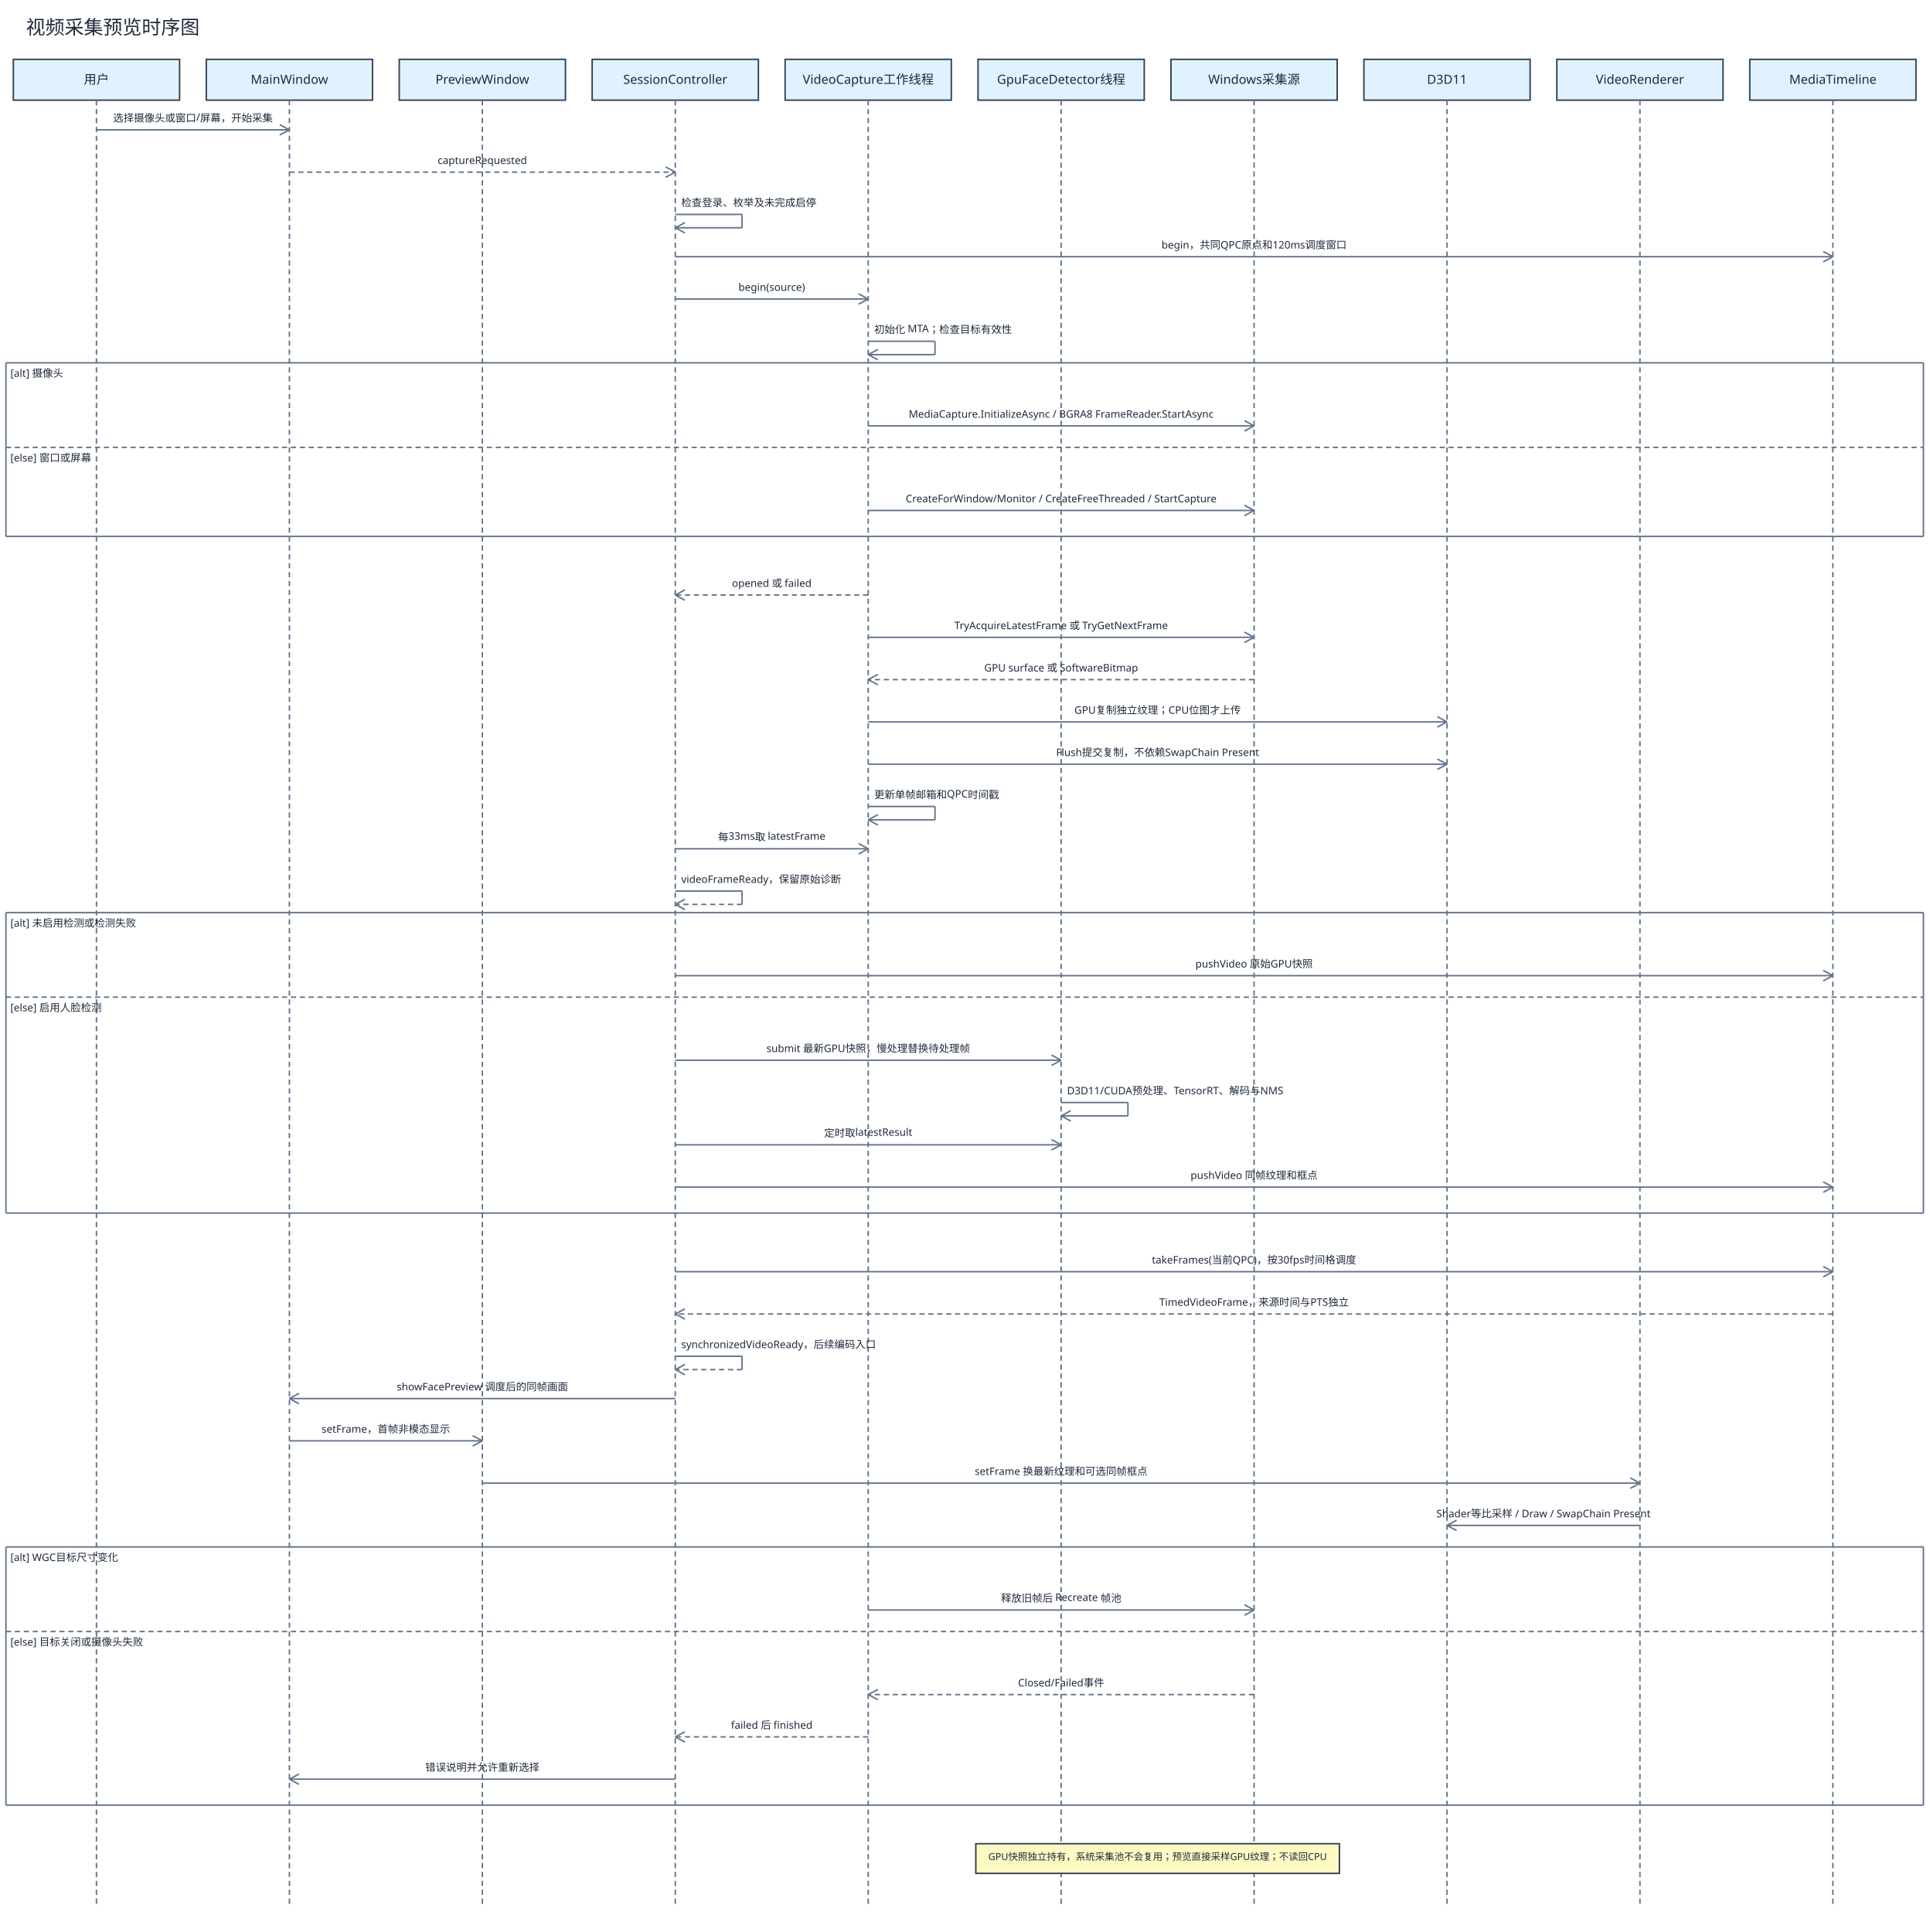
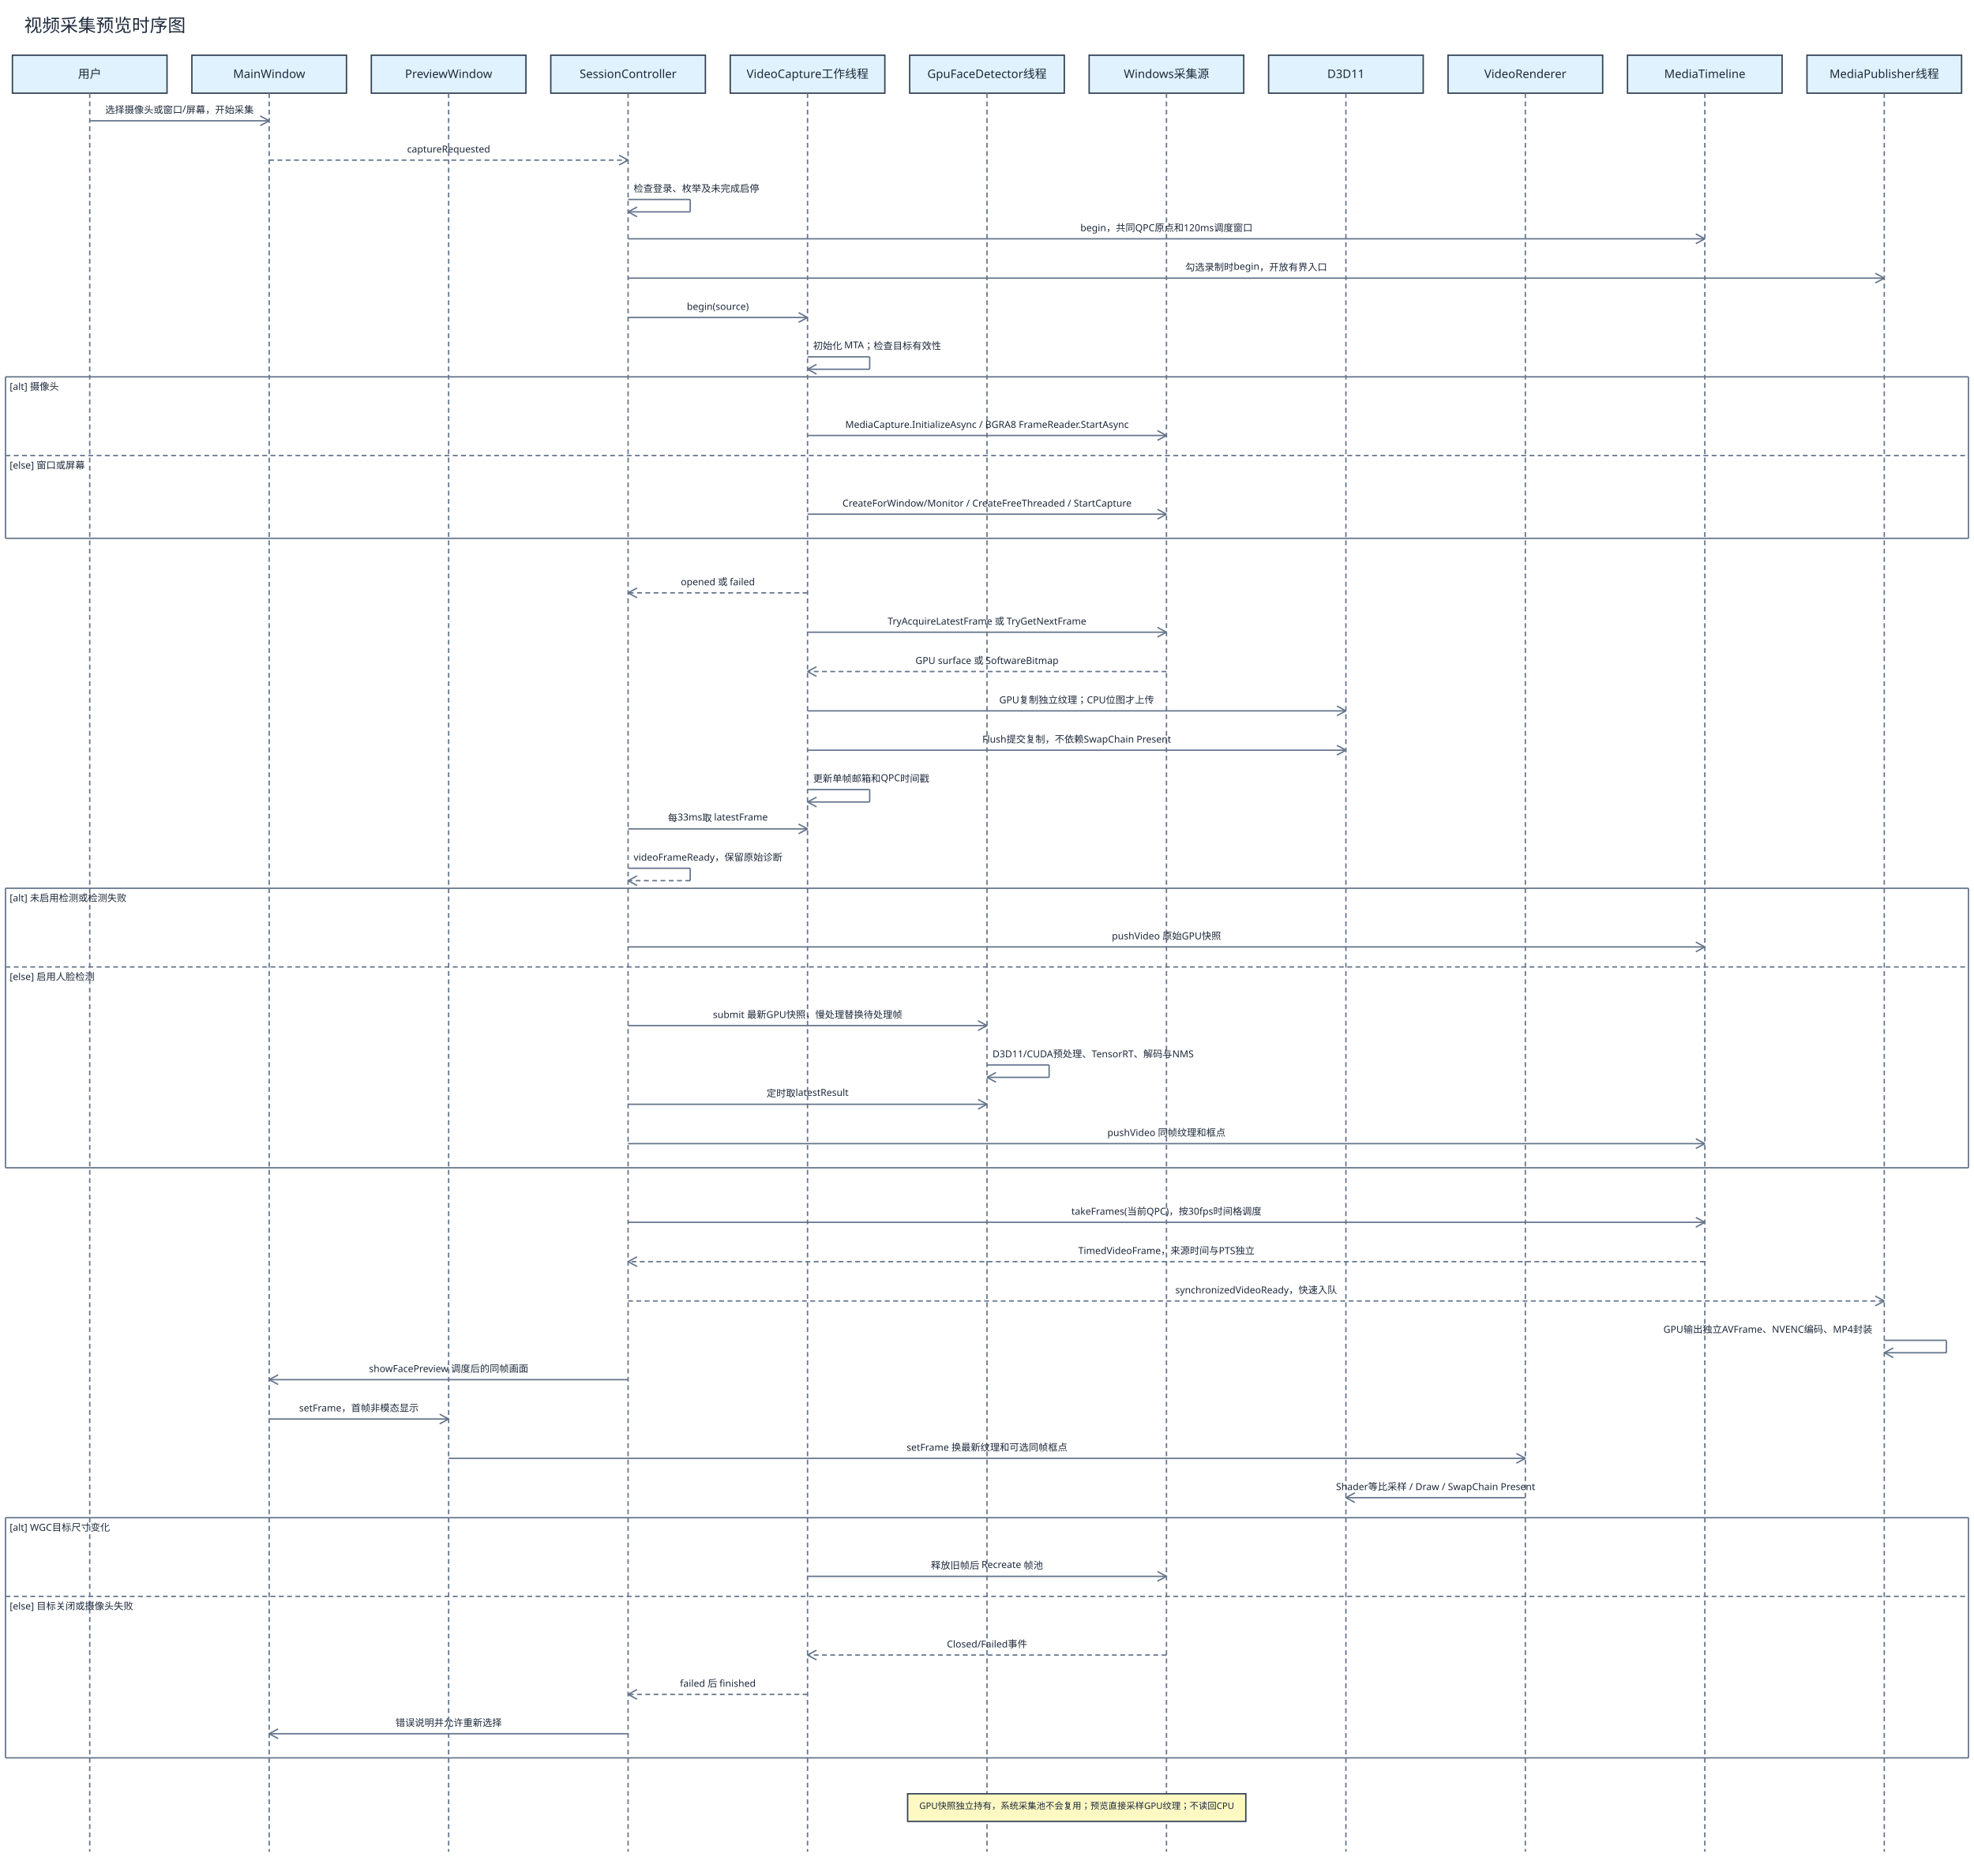
- <svg xmlns="http://www.w3.org/2000/svg" width="2600" height="2604" viewBox="0 0 2600 2604">
+ <svg xmlns="http://www.w3.org/2000/svg" width="2860" height="2718" viewBox="0 0 2860 2718">
  <text x="35" y="46" fill="#1e293b" font-family="Microsoft YaHei, sans-serif" font-size="26" text-anchor="start">视频采集预览时序图</text>
  <rect x="18.0" y="80" width="224" height="55" fill="#e0f2fe" stroke="#334155" stroke-width="2" />
  <text x="130.0" y="113" fill="#1e293b" font-family="Microsoft YaHei, sans-serif" font-size="17" text-anchor="middle">用户</text>
-   <line x1="130.0" y1="135" x2="130.0" y2="2569" stroke="#64748b" stroke-width="2" stroke-dasharray="7 5" />
+   <line x1="130.0" y1="135" x2="130.0" y2="2683" stroke="#64748b" stroke-width="2" stroke-dasharray="7 5" />
  <rect x="278.0" y="80" width="224" height="55" fill="#e0f2fe" stroke="#334155" stroke-width="2" />
  <text x="390.0" y="113" fill="#1e293b" font-family="Microsoft YaHei, sans-serif" font-size="17" text-anchor="middle">MainWindow</text>
-   <line x1="390.0" y1="135" x2="390.0" y2="2569" stroke="#64748b" stroke-width="2" stroke-dasharray="7 5" />
+   <line x1="390.0" y1="135" x2="390.0" y2="2683" stroke="#64748b" stroke-width="2" stroke-dasharray="7 5" />
  <rect x="538.0" y="80" width="224" height="55" fill="#e0f2fe" stroke="#334155" stroke-width="2" />
  <text x="650.0" y="113" fill="#1e293b" font-family="Microsoft YaHei, sans-serif" font-size="17" text-anchor="middle">PreviewWindow</text>
-   <line x1="650.0" y1="135" x2="650.0" y2="2569" stroke="#64748b" stroke-width="2" stroke-dasharray="7 5" />
+   <line x1="650.0" y1="135" x2="650.0" y2="2683" stroke="#64748b" stroke-width="2" stroke-dasharray="7 5" />
  <rect x="798.0" y="80" width="224" height="55" fill="#e0f2fe" stroke="#334155" stroke-width="2" />
  <text x="910.0" y="113" fill="#1e293b" font-family="Microsoft YaHei, sans-serif" font-size="17" text-anchor="middle">SessionController</text>
-   <line x1="910.0" y1="135" x2="910.0" y2="2569" stroke="#64748b" stroke-width="2" stroke-dasharray="7 5" />
+   <line x1="910.0" y1="135" x2="910.0" y2="2683" stroke="#64748b" stroke-width="2" stroke-dasharray="7 5" />
  <rect x="1058.0" y="80" width="224" height="55" fill="#e0f2fe" stroke="#334155" stroke-width="2" />
  <text x="1170.0" y="113" fill="#1e293b" font-family="Microsoft YaHei, sans-serif" font-size="17" text-anchor="middle">VideoCapture工作线程</text>
-   <line x1="1170.0" y1="135" x2="1170.0" y2="2569" stroke="#64748b" stroke-width="2" stroke-dasharray="7 5" />
+   <line x1="1170.0" y1="135" x2="1170.0" y2="2683" stroke="#64748b" stroke-width="2" stroke-dasharray="7 5" />
  <rect x="1318.0" y="80" width="224" height="55" fill="#e0f2fe" stroke="#334155" stroke-width="2" />
  <text x="1430.0" y="113" fill="#1e293b" font-family="Microsoft YaHei, sans-serif" font-size="17" text-anchor="middle">GpuFaceDetector线程</text>
-   <line x1="1430.0" y1="135" x2="1430.0" y2="2569" stroke="#64748b" stroke-width="2" stroke-dasharray="7 5" />
+   <line x1="1430.0" y1="135" x2="1430.0" y2="2683" stroke="#64748b" stroke-width="2" stroke-dasharray="7 5" />
  <rect x="1578.0" y="80" width="224" height="55" fill="#e0f2fe" stroke="#334155" stroke-width="2" />
  <text x="1690.0" y="113" fill="#1e293b" font-family="Microsoft YaHei, sans-serif" font-size="17" text-anchor="middle">Windows采集源</text>
-   <line x1="1690.0" y1="135" x2="1690.0" y2="2569" stroke="#64748b" stroke-width="2" stroke-dasharray="7 5" />
+   <line x1="1690.0" y1="135" x2="1690.0" y2="2683" stroke="#64748b" stroke-width="2" stroke-dasharray="7 5" />
  <rect x="1838.0" y="80" width="224" height="55" fill="#e0f2fe" stroke="#334155" stroke-width="2" />
  <text x="1950.0" y="113" fill="#1e293b" font-family="Microsoft YaHei, sans-serif" font-size="17" text-anchor="middle">D3D11</text>
-   <line x1="1950.0" y1="135" x2="1950.0" y2="2569" stroke="#64748b" stroke-width="2" stroke-dasharray="7 5" />
+   <line x1="1950.0" y1="135" x2="1950.0" y2="2683" stroke="#64748b" stroke-width="2" stroke-dasharray="7 5" />
  <rect x="2098.0" y="80" width="224" height="55" fill="#e0f2fe" stroke="#334155" stroke-width="2" />
  <text x="2210.0" y="113" fill="#1e293b" font-family="Microsoft YaHei, sans-serif" font-size="17" text-anchor="middle">VideoRenderer</text>
-   <line x1="2210.0" y1="135" x2="2210.0" y2="2569" stroke="#64748b" stroke-width="2" stroke-dasharray="7 5" />
+   <line x1="2210.0" y1="135" x2="2210.0" y2="2683" stroke="#64748b" stroke-width="2" stroke-dasharray="7 5" />
  <rect x="2358.0" y="80" width="224" height="55" fill="#e0f2fe" stroke="#334155" stroke-width="2" />
  <text x="2470.0" y="113" fill="#1e293b" font-family="Microsoft YaHei, sans-serif" font-size="17" text-anchor="middle">MediaTimeline</text>
-   <line x1="2470.0" y1="135" x2="2470.0" y2="2569" stroke="#64748b" stroke-width="2" stroke-dasharray="7 5" />
+   <line x1="2470.0" y1="135" x2="2470.0" y2="2683" stroke="#64748b" stroke-width="2" stroke-dasharray="7 5" />
+   <rect x="2618.0" y="80" width="224" height="55" fill="#e0f2fe" stroke="#334155" stroke-width="2" />
+   <text x="2730.0" y="113" fill="#1e293b" font-family="Microsoft YaHei, sans-serif" font-size="17" text-anchor="middle">MediaPublisher线程</text>
+   <line x1="2730.0" y1="135" x2="2730.0" y2="2683" stroke="#64748b" stroke-width="2" stroke-dasharray="7 5" />
  <line x1="130.0" y1="175" x2="390.0" y2="175" stroke="#64748b" stroke-width="2" />
  <line x1="390.0" y1="175" x2="377.0" y2="182.0" stroke="#64748b" stroke-width="2" />
  <line x1="390.0" y1="175" x2="377.0" y2="168.0" stroke="#64748b" stroke-width="2" />
  <text x="260.0" y="164" fill="#1e293b" font-family="Microsoft YaHei, sans-serif" font-size="14" text-anchor="middle">选择摄像头或窗口/屏幕，开始采集</text>
  <line x1="390.0" y1="232" x2="910.0" y2="232" stroke="#64748b" stroke-width="2" stroke-dasharray="7 5" />
  <line x1="910.0" y1="232" x2="897.0" y2="239.0" stroke="#64748b" stroke-width="2" />
  <line x1="910.0" y1="232" x2="897.0" y2="225.0" stroke="#64748b" stroke-width="2" />
  <text x="650.0" y="221" fill="#1e293b" font-family="Microsoft YaHei, sans-serif" font-size="14" text-anchor="middle">captureRequested</text>
  <line x1="910.0" y1="289" x2="1000.0" y2="289" stroke="#64748b" stroke-width="2" />
  <line x1="1000.0" y1="289" x2="1000.0" y2="307" stroke="#64748b" stroke-width="2" />
  <line x1="1000.0" y1="307" x2="910.0" y2="307" stroke="#64748b" stroke-width="2" />
  <line x1="910.0" y1="307" x2="923.0" y2="300.0" stroke="#64748b" stroke-width="2" />
  <line x1="910.0" y1="307" x2="923.0" y2="314.0" stroke="#64748b" stroke-width="2" />
  <text x="918.0" y="278" fill="#1e293b" font-family="Microsoft YaHei, sans-serif" font-size="14" text-anchor="start">检查登录、枚举及未完成启停</text>
  <line x1="910.0" y1="346" x2="2470.0" y2="346" stroke="#64748b" stroke-width="2" />
  <line x1="2470.0" y1="346" x2="2457.0" y2="353.0" stroke="#64748b" stroke-width="2" />
  <line x1="2470.0" y1="346" x2="2457.0" y2="339.0" stroke="#64748b" stroke-width="2" />
  <text x="1690.0" y="335" fill="#1e293b" font-family="Microsoft YaHei, sans-serif" font-size="14" text-anchor="middle">begin，共同QPC原点和120ms调度窗口</text>
-   <line x1="910.0" y1="403" x2="1170.0" y2="403" stroke="#64748b" stroke-width="2" />
-   <line x1="1170.0" y1="403" x2="1157.0" y2="410.0" stroke="#64748b" stroke-width="2" />
-   <line x1="1170.0" y1="403" x2="1157.0" y2="396.0" stroke="#64748b" stroke-width="2" />
-   <text x="1040.0" y="392" fill="#1e293b" font-family="Microsoft YaHei, sans-serif" font-size="14" text-anchor="middle">begin(source)</text>
-   <line x1="1170.0" y1="460" x2="1260.0" y2="460" stroke="#64748b" stroke-width="2" />
-   <line x1="1260.0" y1="460" x2="1260.0" y2="478" stroke="#64748b" stroke-width="2" />
-   <line x1="1260.0" y1="478" x2="1170.0" y2="478" stroke="#64748b" stroke-width="2" />
-   <line x1="1170.0" y1="478" x2="1183.0" y2="471.0" stroke="#64748b" stroke-width="2" />
-   <line x1="1170.0" y1="478" x2="1183.0" y2="485.0" stroke="#64748b" stroke-width="2" />
-   <text x="1178.0" y="449" fill="#1e293b" font-family="Microsoft YaHei, sans-serif" font-size="14" text-anchor="start">初始化 MTA；检查目标有效性</text>
-   <text x="14" y="508" fill="#1e293b" font-family="Microsoft YaHei, sans-serif" font-size="14" text-anchor="start">[alt] 摄像头</text>
-   <line x1="8" y1="489" x2="2592" y2="489" stroke="#64748b" stroke-width="2" />
-   <line x1="1170.0" y1="574" x2="1690.0" y2="574" stroke="#64748b" stroke-width="2" />
-   <line x1="1690.0" y1="574" x2="1677.0" y2="581.0" stroke="#64748b" stroke-width="2" />
-   <line x1="1690.0" y1="574" x2="1677.0" y2="567.0" stroke="#64748b" stroke-width="2" />
-   <text x="1430.0" y="563" fill="#1e293b" font-family="Microsoft YaHei, sans-serif" font-size="14" text-anchor="middle">MediaCapture.InitializeAsync / BGRA8 FrameReader.StartAsync</text>
-   <line x1="8" y1="603" x2="2592" y2="603" stroke="#64748b" stroke-width="2" stroke-dasharray="7 5" />
-   <text x="14" y="622" fill="#1e293b" font-family="Microsoft YaHei, sans-serif" font-size="14" text-anchor="start">[else] 窗口或屏幕</text>
-   <line x1="1170.0" y1="688" x2="1690.0" y2="688" stroke="#64748b" stroke-width="2" />
-   <line x1="1690.0" y1="688" x2="1677.0" y2="695.0" stroke="#64748b" stroke-width="2" />
-   <line x1="1690.0" y1="688" x2="1677.0" y2="681.0" stroke="#64748b" stroke-width="2" />
-   <text x="1430.0" y="677" fill="#1e293b" font-family="Microsoft YaHei, sans-serif" font-size="14" text-anchor="middle">CreateForWindow/Monitor / CreateFreeThreaded / StartCapture</text>
-   <line x1="8" y1="489" x2="8" y2="723" stroke="#64748b" stroke-width="2" />
-   <line x1="2592" y1="489" x2="2592" y2="723" stroke="#64748b" stroke-width="2" />
-   <line x1="8" y1="723" x2="2592" y2="723" stroke="#64748b" stroke-width="2" />
-   <line x1="1170.0" y1="802" x2="910.0" y2="802" stroke="#64748b" stroke-width="2" stroke-dasharray="7 5" />
-   <line x1="910.0" y1="802" x2="923.0" y2="795.0" stroke="#64748b" stroke-width="2" />
-   <line x1="910.0" y1="802" x2="923.0" y2="809.0" stroke="#64748b" stroke-width="2" />
-   <text x="1040.0" y="791" fill="#1e293b" font-family="Microsoft YaHei, sans-serif" font-size="14" text-anchor="middle">opened 或 failed</text>
-   <line x1="1170.0" y1="859" x2="1690.0" y2="859" stroke="#64748b" stroke-width="2" />
-   <line x1="1690.0" y1="859" x2="1677.0" y2="866.0" stroke="#64748b" stroke-width="2" />
-   <line x1="1690.0" y1="859" x2="1677.0" y2="852.0" stroke="#64748b" stroke-width="2" />
-   <text x="1430.0" y="848" fill="#1e293b" font-family="Microsoft YaHei, sans-serif" font-size="14" text-anchor="middle">TryAcquireLatestFrame 或 TryGetNextFrame</text>
-   <line x1="1690.0" y1="916" x2="1170.0" y2="916" stroke="#64748b" stroke-width="2" stroke-dasharray="7 5" />
-   <line x1="1170.0" y1="916" x2="1183.0" y2="909.0" stroke="#64748b" stroke-width="2" />
-   <line x1="1170.0" y1="916" x2="1183.0" y2="923.0" stroke="#64748b" stroke-width="2" />
-   <text x="1430.0" y="905" fill="#1e293b" font-family="Microsoft YaHei, sans-serif" font-size="14" text-anchor="middle">GPU surface 或 SoftwareBitmap</text>
-   <line x1="1170.0" y1="973" x2="1950.0" y2="973" stroke="#64748b" stroke-width="2" />
-   <line x1="1950.0" y1="973" x2="1937.0" y2="980.0" stroke="#64748b" stroke-width="2" />
-   <line x1="1950.0" y1="973" x2="1937.0" y2="966.0" stroke="#64748b" stroke-width="2" />
-   <text x="1560.0" y="962" fill="#1e293b" font-family="Microsoft YaHei, sans-serif" font-size="14" text-anchor="middle">GPU复制独立纹理；CPU位图才上传</text>
+   <line x1="910.0" y1="403" x2="2730.0" y2="403" stroke="#64748b" stroke-width="2" />
+   <line x1="2730.0" y1="403" x2="2717.0" y2="410.0" stroke="#64748b" stroke-width="2" />
+   <line x1="2730.0" y1="403" x2="2717.0" y2="396.0" stroke="#64748b" stroke-width="2" />
+   <text x="1820.0" y="392" fill="#1e293b" font-family="Microsoft YaHei, sans-serif" font-size="14" text-anchor="middle">勾选录制时begin，开放有界入口</text>
+   <line x1="910.0" y1="460" x2="1170.0" y2="460" stroke="#64748b" stroke-width="2" />
+   <line x1="1170.0" y1="460" x2="1157.0" y2="467.0" stroke="#64748b" stroke-width="2" />
+   <line x1="1170.0" y1="460" x2="1157.0" y2="453.0" stroke="#64748b" stroke-width="2" />
+   <text x="1040.0" y="449" fill="#1e293b" font-family="Microsoft YaHei, sans-serif" font-size="14" text-anchor="middle">begin(source)</text>
+   <line x1="1170.0" y1="517" x2="1260.0" y2="517" stroke="#64748b" stroke-width="2" />
+   <line x1="1260.0" y1="517" x2="1260.0" y2="535" stroke="#64748b" stroke-width="2" />
+   <line x1="1260.0" y1="535" x2="1170.0" y2="535" stroke="#64748b" stroke-width="2" />
+   <line x1="1170.0" y1="535" x2="1183.0" y2="528.0" stroke="#64748b" stroke-width="2" />
+   <line x1="1170.0" y1="535" x2="1183.0" y2="542.0" stroke="#64748b" stroke-width="2" />
+   <text x="1178.0" y="506" fill="#1e293b" font-family="Microsoft YaHei, sans-serif" font-size="14" text-anchor="start">初始化 MTA；检查目标有效性</text>
+   <text x="14" y="565" fill="#1e293b" font-family="Microsoft YaHei, sans-serif" font-size="14" text-anchor="start">[alt] 摄像头</text>
+   <line x1="8" y1="546" x2="2852" y2="546" stroke="#64748b" stroke-width="2" />
+   <line x1="1170.0" y1="631" x2="1690.0" y2="631" stroke="#64748b" stroke-width="2" />
+   <line x1="1690.0" y1="631" x2="1677.0" y2="638.0" stroke="#64748b" stroke-width="2" />
+   <line x1="1690.0" y1="631" x2="1677.0" y2="624.0" stroke="#64748b" stroke-width="2" />
+   <text x="1430.0" y="620" fill="#1e293b" font-family="Microsoft YaHei, sans-serif" font-size="14" text-anchor="middle">MediaCapture.InitializeAsync / BGRA8 FrameReader.StartAsync</text>
+   <line x1="8" y1="660" x2="2852" y2="660" stroke="#64748b" stroke-width="2" stroke-dasharray="7 5" />
+   <text x="14" y="679" fill="#1e293b" font-family="Microsoft YaHei, sans-serif" font-size="14" text-anchor="start">[else] 窗口或屏幕</text>
+   <line x1="1170.0" y1="745" x2="1690.0" y2="745" stroke="#64748b" stroke-width="2" />
+   <line x1="1690.0" y1="745" x2="1677.0" y2="752.0" stroke="#64748b" stroke-width="2" />
+   <line x1="1690.0" y1="745" x2="1677.0" y2="738.0" stroke="#64748b" stroke-width="2" />
+   <text x="1430.0" y="734" fill="#1e293b" font-family="Microsoft YaHei, sans-serif" font-size="14" text-anchor="middle">CreateForWindow/Monitor / CreateFreeThreaded / StartCapture</text>
+   <line x1="8" y1="546" x2="8" y2="780" stroke="#64748b" stroke-width="2" />
+   <line x1="2852" y1="546" x2="2852" y2="780" stroke="#64748b" stroke-width="2" />
+   <line x1="8" y1="780" x2="2852" y2="780" stroke="#64748b" stroke-width="2" />
+   <line x1="1170.0" y1="859" x2="910.0" y2="859" stroke="#64748b" stroke-width="2" stroke-dasharray="7 5" />
+   <line x1="910.0" y1="859" x2="923.0" y2="852.0" stroke="#64748b" stroke-width="2" />
+   <line x1="910.0" y1="859" x2="923.0" y2="866.0" stroke="#64748b" stroke-width="2" />
+   <text x="1040.0" y="848" fill="#1e293b" font-family="Microsoft YaHei, sans-serif" font-size="14" text-anchor="middle">opened 或 failed</text>
+   <line x1="1170.0" y1="916" x2="1690.0" y2="916" stroke="#64748b" stroke-width="2" />
+   <line x1="1690.0" y1="916" x2="1677.0" y2="923.0" stroke="#64748b" stroke-width="2" />
+   <line x1="1690.0" y1="916" x2="1677.0" y2="909.0" stroke="#64748b" stroke-width="2" />
+   <text x="1430.0" y="905" fill="#1e293b" font-family="Microsoft YaHei, sans-serif" font-size="14" text-anchor="middle">TryAcquireLatestFrame 或 TryGetNextFrame</text>
+   <line x1="1690.0" y1="973" x2="1170.0" y2="973" stroke="#64748b" stroke-width="2" stroke-dasharray="7 5" />
+   <line x1="1170.0" y1="973" x2="1183.0" y2="966.0" stroke="#64748b" stroke-width="2" />
+   <line x1="1170.0" y1="973" x2="1183.0" y2="980.0" stroke="#64748b" stroke-width="2" />
+   <text x="1430.0" y="962" fill="#1e293b" font-family="Microsoft YaHei, sans-serif" font-size="14" text-anchor="middle">GPU surface 或 SoftwareBitmap</text>
  <line x1="1170.0" y1="1030" x2="1950.0" y2="1030" stroke="#64748b" stroke-width="2" />
  <line x1="1950.0" y1="1030" x2="1937.0" y2="1037.0" stroke="#64748b" stroke-width="2" />
  <line x1="1950.0" y1="1030" x2="1937.0" y2="1023.0" stroke="#64748b" stroke-width="2" />
-   <text x="1560.0" y="1019" fill="#1e293b" font-family="Microsoft YaHei, sans-serif" font-size="14" text-anchor="middle">Flush提交复制，不依赖SwapChain Present</text>
-   <line x1="1170.0" y1="1087" x2="1260.0" y2="1087" stroke="#64748b" stroke-width="2" />
-   <line x1="1260.0" y1="1087" x2="1260.0" y2="1105" stroke="#64748b" stroke-width="2" />
-   <line x1="1260.0" y1="1105" x2="1170.0" y2="1105" stroke="#64748b" stroke-width="2" />
-   <line x1="1170.0" y1="1105" x2="1183.0" y2="1098.0" stroke="#64748b" stroke-width="2" />
-   <line x1="1170.0" y1="1105" x2="1183.0" y2="1112.0" stroke="#64748b" stroke-width="2" />
-   <text x="1178.0" y="1076" fill="#1e293b" font-family="Microsoft YaHei, sans-serif" font-size="14" text-anchor="start">更新单帧邮箱和QPC时间戳</text>
-   <line x1="910.0" y1="1144" x2="1170.0" y2="1144" stroke="#64748b" stroke-width="2" />
-   <line x1="1170.0" y1="1144" x2="1157.0" y2="1151.0" stroke="#64748b" stroke-width="2" />
-   <line x1="1170.0" y1="1144" x2="1157.0" y2="1137.0" stroke="#64748b" stroke-width="2" />
-   <text x="1040.0" y="1133" fill="#1e293b" font-family="Microsoft YaHei, sans-serif" font-size="14" text-anchor="middle">每33ms取 latestFrame</text>
-   <line x1="910.0" y1="1201" x2="1000.0" y2="1201" stroke="#64748b" stroke-width="2" />
-   <line x1="1000.0" y1="1201" x2="1000.0" y2="1219" stroke="#64748b" stroke-width="2" />
-   <line x1="1000.0" y1="1219" x2="910.0" y2="1219" stroke="#64748b" stroke-width="2" stroke-dasharray="7 5" />
-   <line x1="910.0" y1="1219" x2="923.0" y2="1212.0" stroke="#64748b" stroke-width="2" />
-   <line x1="910.0" y1="1219" x2="923.0" y2="1226.0" stroke="#64748b" stroke-width="2" />
-   <text x="918.0" y="1190" fill="#1e293b" font-family="Microsoft YaHei, sans-serif" font-size="14" text-anchor="start">videoFrameReady，保留原始诊断</text>
-   <text x="14" y="1249" fill="#1e293b" font-family="Microsoft YaHei, sans-serif" font-size="14" text-anchor="start">[alt] 未启用检测或检测失败</text>
-   <line x1="8" y1="1230" x2="2592" y2="1230" stroke="#64748b" stroke-width="2" />
-   <line x1="910.0" y1="1315" x2="2470.0" y2="1315" stroke="#64748b" stroke-width="2" />
-   <line x1="2470.0" y1="1315" x2="2457.0" y2="1322.0" stroke="#64748b" stroke-width="2" />
-   <line x1="2470.0" y1="1315" x2="2457.0" y2="1308.0" stroke="#64748b" stroke-width="2" />
-   <text x="1690.0" y="1304" fill="#1e293b" font-family="Microsoft YaHei, sans-serif" font-size="14" text-anchor="middle">pushVideo 原始GPU快照</text>
-   <line x1="8" y1="1344" x2="2592" y2="1344" stroke="#64748b" stroke-width="2" stroke-dasharray="7 5" />
-   <text x="14" y="1363" fill="#1e293b" font-family="Microsoft YaHei, sans-serif" font-size="14" text-anchor="start">[else] 启用人脸检测</text>
-   <line x1="910.0" y1="1429" x2="1430.0" y2="1429" stroke="#64748b" stroke-width="2" />
-   <line x1="1430.0" y1="1429" x2="1417.0" y2="1436.0" stroke="#64748b" stroke-width="2" />
-   <line x1="1430.0" y1="1429" x2="1417.0" y2="1422.0" stroke="#64748b" stroke-width="2" />
-   <text x="1170.0" y="1418" fill="#1e293b" font-family="Microsoft YaHei, sans-serif" font-size="14" text-anchor="middle">submit 最新GPU快照，慢处理替换待处理帧</text>
-   <line x1="1430.0" y1="1486" x2="1520.0" y2="1486" stroke="#64748b" stroke-width="2" />
-   <line x1="1520.0" y1="1486" x2="1520.0" y2="1504" stroke="#64748b" stroke-width="2" />
-   <line x1="1520.0" y1="1504" x2="1430.0" y2="1504" stroke="#64748b" stroke-width="2" />
-   <line x1="1430.0" y1="1504" x2="1443.0" y2="1497.0" stroke="#64748b" stroke-width="2" />
-   <line x1="1430.0" y1="1504" x2="1443.0" y2="1511.0" stroke="#64748b" stroke-width="2" />
-   <text x="1438.0" y="1475" fill="#1e293b" font-family="Microsoft YaHei, sans-serif" font-size="14" text-anchor="start">D3D11/CUDA预处理、TensorRT、解码与NMS</text>
-   <line x1="910.0" y1="1543" x2="1430.0" y2="1543" stroke="#64748b" stroke-width="2" />
-   <line x1="1430.0" y1="1543" x2="1417.0" y2="1550.0" stroke="#64748b" stroke-width="2" />
-   <line x1="1430.0" y1="1543" x2="1417.0" y2="1536.0" stroke="#64748b" stroke-width="2" />
-   <text x="1170.0" y="1532" fill="#1e293b" font-family="Microsoft YaHei, sans-serif" font-size="14" text-anchor="middle">定时取latestResult</text>
-   <line x1="910.0" y1="1600" x2="2470.0" y2="1600" stroke="#64748b" stroke-width="2" />
-   <line x1="2470.0" y1="1600" x2="2457.0" y2="1607.0" stroke="#64748b" stroke-width="2" />
-   <line x1="2470.0" y1="1600" x2="2457.0" y2="1593.0" stroke="#64748b" stroke-width="2" />
-   <text x="1690.0" y="1589" fill="#1e293b" font-family="Microsoft YaHei, sans-serif" font-size="14" text-anchor="middle">pushVideo 同帧纹理和框点</text>
-   <line x1="8" y1="1230" x2="8" y2="1635" stroke="#64748b" stroke-width="2" />
-   <line x1="2592" y1="1230" x2="2592" y2="1635" stroke="#64748b" stroke-width="2" />
-   <line x1="8" y1="1635" x2="2592" y2="1635" stroke="#64748b" stroke-width="2" />
-   <line x1="910.0" y1="1714" x2="2470.0" y2="1714" stroke="#64748b" stroke-width="2" />
-   <line x1="2470.0" y1="1714" x2="2457.0" y2="1721.0" stroke="#64748b" stroke-width="2" />
-   <line x1="2470.0" y1="1714" x2="2457.0" y2="1707.0" stroke="#64748b" stroke-width="2" />
-   <text x="1690.0" y="1703" fill="#1e293b" font-family="Microsoft YaHei, sans-serif" font-size="14" text-anchor="middle">takeFrames(当前QPC)，按30fps时间格调度</text>
-   <line x1="2470.0" y1="1771" x2="910.0" y2="1771" stroke="#64748b" stroke-width="2" stroke-dasharray="7 5" />
-   <line x1="910.0" y1="1771" x2="923.0" y2="1764.0" stroke="#64748b" stroke-width="2" />
-   <line x1="910.0" y1="1771" x2="923.0" y2="1778.0" stroke="#64748b" stroke-width="2" />
-   <text x="1690.0" y="1760" fill="#1e293b" font-family="Microsoft YaHei, sans-serif" font-size="14" text-anchor="middle">TimedVideoFrame，来源时间与PTS独立</text>
-   <line x1="910.0" y1="1828" x2="1000.0" y2="1828" stroke="#64748b" stroke-width="2" />
-   <line x1="1000.0" y1="1828" x2="1000.0" y2="1846" stroke="#64748b" stroke-width="2" />
-   <line x1="1000.0" y1="1846" x2="910.0" y2="1846" stroke="#64748b" stroke-width="2" stroke-dasharray="7 5" />
-   <line x1="910.0" y1="1846" x2="923.0" y2="1839.0" stroke="#64748b" stroke-width="2" />
-   <line x1="910.0" y1="1846" x2="923.0" y2="1853.0" stroke="#64748b" stroke-width="2" />
-   <text x="918.0" y="1817" fill="#1e293b" font-family="Microsoft YaHei, sans-serif" font-size="14" text-anchor="start">synchronizedVideoReady，后续编码入口</text>
-   <line x1="910.0" y1="1885" x2="390.0" y2="1885" stroke="#64748b" stroke-width="2" />
-   <line x1="390.0" y1="1885" x2="403.0" y2="1878.0" stroke="#64748b" stroke-width="2" />
-   <line x1="390.0" y1="1885" x2="403.0" y2="1892.0" stroke="#64748b" stroke-width="2" />
-   <text x="650.0" y="1874" fill="#1e293b" font-family="Microsoft YaHei, sans-serif" font-size="14" text-anchor="middle">showFacePreview 调度后的同帧画面</text>
-   <line x1="390.0" y1="1942" x2="650.0" y2="1942" stroke="#64748b" stroke-width="2" />
-   <line x1="650.0" y1="1942" x2="637.0" y2="1949.0" stroke="#64748b" stroke-width="2" />
-   <line x1="650.0" y1="1942" x2="637.0" y2="1935.0" stroke="#64748b" stroke-width="2" />
-   <text x="520.0" y="1931" fill="#1e293b" font-family="Microsoft YaHei, sans-serif" font-size="14" text-anchor="middle">setFrame，首帧非模态显示</text>
-   <line x1="650.0" y1="1999" x2="2210.0" y2="1999" stroke="#64748b" stroke-width="2" />
-   <line x1="2210.0" y1="1999" x2="2197.0" y2="2006.0" stroke="#64748b" stroke-width="2" />
-   <line x1="2210.0" y1="1999" x2="2197.0" y2="1992.0" stroke="#64748b" stroke-width="2" />
-   <text x="1430.0" y="1988" fill="#1e293b" font-family="Microsoft YaHei, sans-serif" font-size="14" text-anchor="middle">setFrame 换最新纹理和可选同帧框点</text>
-   <line x1="2210.0" y1="2056" x2="1950.0" y2="2056" stroke="#64748b" stroke-width="2" />
-   <line x1="1950.0" y1="2056" x2="1963.0" y2="2049.0" stroke="#64748b" stroke-width="2" />
-   <line x1="1950.0" y1="2056" x2="1963.0" y2="2063.0" stroke="#64748b" stroke-width="2" />
-   <text x="2080.0" y="2045" fill="#1e293b" font-family="Microsoft YaHei, sans-serif" font-size="14" text-anchor="middle">Shader等比采样 / Draw / SwapChain Present</text>
-   <text x="14" y="2104" fill="#1e293b" font-family="Microsoft YaHei, sans-serif" font-size="14" text-anchor="start">[alt] WGC目标尺寸变化</text>
-   <line x1="8" y1="2085" x2="2592" y2="2085" stroke="#64748b" stroke-width="2" />
-   <line x1="1170.0" y1="2170" x2="1690.0" y2="2170" stroke="#64748b" stroke-width="2" />
-   <line x1="1690.0" y1="2170" x2="1677.0" y2="2177.0" stroke="#64748b" stroke-width="2" />
-   <line x1="1690.0" y1="2170" x2="1677.0" y2="2163.0" stroke="#64748b" stroke-width="2" />
-   <text x="1430.0" y="2159" fill="#1e293b" font-family="Microsoft YaHei, sans-serif" font-size="14" text-anchor="middle">释放旧帧后 Recreate 帧池</text>
-   <line x1="8" y1="2199" x2="2592" y2="2199" stroke="#64748b" stroke-width="2" stroke-dasharray="7 5" />
-   <text x="14" y="2218" fill="#1e293b" font-family="Microsoft YaHei, sans-serif" font-size="14" text-anchor="start">[else] 目标关闭或摄像头失败</text>
-   <line x1="1690.0" y1="2284" x2="1170.0" y2="2284" stroke="#64748b" stroke-width="2" stroke-dasharray="7 5" />
-   <line x1="1170.0" y1="2284" x2="1183.0" y2="2277.0" stroke="#64748b" stroke-width="2" />
-   <line x1="1170.0" y1="2284" x2="1183.0" y2="2291.0" stroke="#64748b" stroke-width="2" />
-   <text x="1430.0" y="2273" fill="#1e293b" font-family="Microsoft YaHei, sans-serif" font-size="14" text-anchor="middle">Closed/Failed事件</text>
-   <line x1="1170.0" y1="2341" x2="910.0" y2="2341" stroke="#64748b" stroke-width="2" stroke-dasharray="7 5" />
-   <line x1="910.0" y1="2341" x2="923.0" y2="2334.0" stroke="#64748b" stroke-width="2" />
-   <line x1="910.0" y1="2341" x2="923.0" y2="2348.0" stroke="#64748b" stroke-width="2" />
-   <text x="1040.0" y="2330" fill="#1e293b" font-family="Microsoft YaHei, sans-serif" font-size="14" text-anchor="middle">failed 后 finished</text>
-   <line x1="910.0" y1="2398" x2="390.0" y2="2398" stroke="#64748b" stroke-width="2" />
-   <line x1="390.0" y1="2398" x2="403.0" y2="2391.0" stroke="#64748b" stroke-width="2" />
-   <line x1="390.0" y1="2398" x2="403.0" y2="2405.0" stroke="#64748b" stroke-width="2" />
-   <text x="650.0" y="2387" fill="#1e293b" font-family="Microsoft YaHei, sans-serif" font-size="14" text-anchor="middle">错误说明并允许重新选择</text>
-   <line x1="8" y1="2085" x2="8" y2="2433" stroke="#64748b" stroke-width="2" />
-   <line x1="2592" y1="2085" x2="2592" y2="2433" stroke="#64748b" stroke-width="2" />
-   <line x1="8" y1="2433" x2="2592" y2="2433" stroke="#64748b" stroke-width="2" />
-   <rect x="1315.0" y="2485" width="490.0" height="40" fill="#fef9c3" stroke="#334155" stroke-width="2" />
-   <text x="1560.0" y="2507" fill="#1e293b" font-family="Microsoft YaHei, sans-serif" font-size="13" text-anchor="middle">GPU快照独立持有，系统采集池不会复用；预览直接采样GPU纹理；不读回CPU</text>
+   <text x="1560.0" y="1019" fill="#1e293b" font-family="Microsoft YaHei, sans-serif" font-size="14" text-anchor="middle">GPU复制独立纹理；CPU位图才上传</text>
+   <line x1="1170.0" y1="1087" x2="1950.0" y2="1087" stroke="#64748b" stroke-width="2" />
+   <line x1="1950.0" y1="1087" x2="1937.0" y2="1094.0" stroke="#64748b" stroke-width="2" />
+   <line x1="1950.0" y1="1087" x2="1937.0" y2="1080.0" stroke="#64748b" stroke-width="2" />
+   <text x="1560.0" y="1076" fill="#1e293b" font-family="Microsoft YaHei, sans-serif" font-size="14" text-anchor="middle">Flush提交复制，不依赖SwapChain Present</text>
+   <line x1="1170.0" y1="1144" x2="1260.0" y2="1144" stroke="#64748b" stroke-width="2" />
+   <line x1="1260.0" y1="1144" x2="1260.0" y2="1162" stroke="#64748b" stroke-width="2" />
+   <line x1="1260.0" y1="1162" x2="1170.0" y2="1162" stroke="#64748b" stroke-width="2" />
+   <line x1="1170.0" y1="1162" x2="1183.0" y2="1155.0" stroke="#64748b" stroke-width="2" />
+   <line x1="1170.0" y1="1162" x2="1183.0" y2="1169.0" stroke="#64748b" stroke-width="2" />
+   <text x="1178.0" y="1133" fill="#1e293b" font-family="Microsoft YaHei, sans-serif" font-size="14" text-anchor="start">更新单帧邮箱和QPC时间戳</text>
+   <line x1="910.0" y1="1201" x2="1170.0" y2="1201" stroke="#64748b" stroke-width="2" />
+   <line x1="1170.0" y1="1201" x2="1157.0" y2="1208.0" stroke="#64748b" stroke-width="2" />
+   <line x1="1170.0" y1="1201" x2="1157.0" y2="1194.0" stroke="#64748b" stroke-width="2" />
+   <text x="1040.0" y="1190" fill="#1e293b" font-family="Microsoft YaHei, sans-serif" font-size="14" text-anchor="middle">每33ms取 latestFrame</text>
+   <line x1="910.0" y1="1258" x2="1000.0" y2="1258" stroke="#64748b" stroke-width="2" />
+   <line x1="1000.0" y1="1258" x2="1000.0" y2="1276" stroke="#64748b" stroke-width="2" />
+   <line x1="1000.0" y1="1276" x2="910.0" y2="1276" stroke="#64748b" stroke-width="2" stroke-dasharray="7 5" />
+   <line x1="910.0" y1="1276" x2="923.0" y2="1269.0" stroke="#64748b" stroke-width="2" />
+   <line x1="910.0" y1="1276" x2="923.0" y2="1283.0" stroke="#64748b" stroke-width="2" />
+   <text x="918.0" y="1247" fill="#1e293b" font-family="Microsoft YaHei, sans-serif" font-size="14" text-anchor="start">videoFrameReady，保留原始诊断</text>
+   <text x="14" y="1306" fill="#1e293b" font-family="Microsoft YaHei, sans-serif" font-size="14" text-anchor="start">[alt] 未启用检测或检测失败</text>
+   <line x1="8" y1="1287" x2="2852" y2="1287" stroke="#64748b" stroke-width="2" />
+   <line x1="910.0" y1="1372" x2="2470.0" y2="1372" stroke="#64748b" stroke-width="2" />
+   <line x1="2470.0" y1="1372" x2="2457.0" y2="1379.0" stroke="#64748b" stroke-width="2" />
+   <line x1="2470.0" y1="1372" x2="2457.0" y2="1365.0" stroke="#64748b" stroke-width="2" />
+   <text x="1690.0" y="1361" fill="#1e293b" font-family="Microsoft YaHei, sans-serif" font-size="14" text-anchor="middle">pushVideo 原始GPU快照</text>
+   <line x1="8" y1="1401" x2="2852" y2="1401" stroke="#64748b" stroke-width="2" stroke-dasharray="7 5" />
+   <text x="14" y="1420" fill="#1e293b" font-family="Microsoft YaHei, sans-serif" font-size="14" text-anchor="start">[else] 启用人脸检测</text>
+   <line x1="910.0" y1="1486" x2="1430.0" y2="1486" stroke="#64748b" stroke-width="2" />
+   <line x1="1430.0" y1="1486" x2="1417.0" y2="1493.0" stroke="#64748b" stroke-width="2" />
+   <line x1="1430.0" y1="1486" x2="1417.0" y2="1479.0" stroke="#64748b" stroke-width="2" />
+   <text x="1170.0" y="1475" fill="#1e293b" font-family="Microsoft YaHei, sans-serif" font-size="14" text-anchor="middle">submit 最新GPU快照，慢处理替换待处理帧</text>
+   <line x1="1430.0" y1="1543" x2="1520.0" y2="1543" stroke="#64748b" stroke-width="2" />
+   <line x1="1520.0" y1="1543" x2="1520.0" y2="1561" stroke="#64748b" stroke-width="2" />
+   <line x1="1520.0" y1="1561" x2="1430.0" y2="1561" stroke="#64748b" stroke-width="2" />
+   <line x1="1430.0" y1="1561" x2="1443.0" y2="1554.0" stroke="#64748b" stroke-width="2" />
+   <line x1="1430.0" y1="1561" x2="1443.0" y2="1568.0" stroke="#64748b" stroke-width="2" />
+   <text x="1438.0" y="1532" fill="#1e293b" font-family="Microsoft YaHei, sans-serif" font-size="14" text-anchor="start">D3D11/CUDA预处理、TensorRT、解码与NMS</text>
+   <line x1="910.0" y1="1600" x2="1430.0" y2="1600" stroke="#64748b" stroke-width="2" />
+   <line x1="1430.0" y1="1600" x2="1417.0" y2="1607.0" stroke="#64748b" stroke-width="2" />
+   <line x1="1430.0" y1="1600" x2="1417.0" y2="1593.0" stroke="#64748b" stroke-width="2" />
+   <text x="1170.0" y="1589" fill="#1e293b" font-family="Microsoft YaHei, sans-serif" font-size="14" text-anchor="middle">定时取latestResult</text>
+   <line x1="910.0" y1="1657" x2="2470.0" y2="1657" stroke="#64748b" stroke-width="2" />
+   <line x1="2470.0" y1="1657" x2="2457.0" y2="1664.0" stroke="#64748b" stroke-width="2" />
+   <line x1="2470.0" y1="1657" x2="2457.0" y2="1650.0" stroke="#64748b" stroke-width="2" />
+   <text x="1690.0" y="1646" fill="#1e293b" font-family="Microsoft YaHei, sans-serif" font-size="14" text-anchor="middle">pushVideo 同帧纹理和框点</text>
+   <line x1="8" y1="1287" x2="8" y2="1692" stroke="#64748b" stroke-width="2" />
+   <line x1="2852" y1="1287" x2="2852" y2="1692" stroke="#64748b" stroke-width="2" />
+   <line x1="8" y1="1692" x2="2852" y2="1692" stroke="#64748b" stroke-width="2" />
+   <line x1="910.0" y1="1771" x2="2470.0" y2="1771" stroke="#64748b" stroke-width="2" />
+   <line x1="2470.0" y1="1771" x2="2457.0" y2="1778.0" stroke="#64748b" stroke-width="2" />
+   <line x1="2470.0" y1="1771" x2="2457.0" y2="1764.0" stroke="#64748b" stroke-width="2" />
+   <text x="1690.0" y="1760" fill="#1e293b" font-family="Microsoft YaHei, sans-serif" font-size="14" text-anchor="middle">takeFrames(当前QPC)，按30fps时间格调度</text>
+   <line x1="2470.0" y1="1828" x2="910.0" y2="1828" stroke="#64748b" stroke-width="2" stroke-dasharray="7 5" />
+   <line x1="910.0" y1="1828" x2="923.0" y2="1821.0" stroke="#64748b" stroke-width="2" />
+   <line x1="910.0" y1="1828" x2="923.0" y2="1835.0" stroke="#64748b" stroke-width="2" />
+   <text x="1690.0" y="1817" fill="#1e293b" font-family="Microsoft YaHei, sans-serif" font-size="14" text-anchor="middle">TimedVideoFrame，来源时间与PTS独立</text>
+   <line x1="910.0" y1="1885" x2="2730.0" y2="1885" stroke="#64748b" stroke-width="2" stroke-dasharray="7 5" />
+   <line x1="2730.0" y1="1885" x2="2717.0" y2="1892.0" stroke="#64748b" stroke-width="2" />
+   <line x1="2730.0" y1="1885" x2="2717.0" y2="1878.0" stroke="#64748b" stroke-width="2" />
+   <text x="1820.0" y="1874" fill="#1e293b" font-family="Microsoft YaHei, sans-serif" font-size="14" text-anchor="middle">synchronizedVideoReady，快速入队</text>
+   <line x1="2730.0" y1="1942" x2="2820.0" y2="1942" stroke="#64748b" stroke-width="2" />
+   <line x1="2820.0" y1="1942" x2="2820.0" y2="1960" stroke="#64748b" stroke-width="2" />
+   <line x1="2820.0" y1="1960" x2="2730.0" y2="1960" stroke="#64748b" stroke-width="2" />
+   <line x1="2730.0" y1="1960" x2="2743.0" y2="1953.0" stroke="#64748b" stroke-width="2" />
+   <line x1="2730.0" y1="1960" x2="2743.0" y2="1967.0" stroke="#64748b" stroke-width="2" />
+   <text x="2410.0" y="1931" fill="#1e293b" font-family="Microsoft YaHei, sans-serif" font-size="14" text-anchor="start">GPU输出独立AVFrame、NVENC编码、MP4封装</text>
+   <line x1="910.0" y1="1999" x2="390.0" y2="1999" stroke="#64748b" stroke-width="2" />
+   <line x1="390.0" y1="1999" x2="403.0" y2="1992.0" stroke="#64748b" stroke-width="2" />
+   <line x1="390.0" y1="1999" x2="403.0" y2="2006.0" stroke="#64748b" stroke-width="2" />
+   <text x="650.0" y="1988" fill="#1e293b" font-family="Microsoft YaHei, sans-serif" font-size="14" text-anchor="middle">showFacePreview 调度后的同帧画面</text>
+   <line x1="390.0" y1="2056" x2="650.0" y2="2056" stroke="#64748b" stroke-width="2" />
+   <line x1="650.0" y1="2056" x2="637.0" y2="2063.0" stroke="#64748b" stroke-width="2" />
+   <line x1="650.0" y1="2056" x2="637.0" y2="2049.0" stroke="#64748b" stroke-width="2" />
+   <text x="520.0" y="2045" fill="#1e293b" font-family="Microsoft YaHei, sans-serif" font-size="14" text-anchor="middle">setFrame，首帧非模态显示</text>
+   <line x1="650.0" y1="2113" x2="2210.0" y2="2113" stroke="#64748b" stroke-width="2" />
+   <line x1="2210.0" y1="2113" x2="2197.0" y2="2120.0" stroke="#64748b" stroke-width="2" />
+   <line x1="2210.0" y1="2113" x2="2197.0" y2="2106.0" stroke="#64748b" stroke-width="2" />
+   <text x="1430.0" y="2102" fill="#1e293b" font-family="Microsoft YaHei, sans-serif" font-size="14" text-anchor="middle">setFrame 换最新纹理和可选同帧框点</text>
+   <line x1="2210.0" y1="2170" x2="1950.0" y2="2170" stroke="#64748b" stroke-width="2" />
+   <line x1="1950.0" y1="2170" x2="1963.0" y2="2163.0" stroke="#64748b" stroke-width="2" />
+   <line x1="1950.0" y1="2170" x2="1963.0" y2="2177.0" stroke="#64748b" stroke-width="2" />
+   <text x="2080.0" y="2159" fill="#1e293b" font-family="Microsoft YaHei, sans-serif" font-size="14" text-anchor="middle">Shader等比采样 / Draw / SwapChain Present</text>
+   <text x="14" y="2218" fill="#1e293b" font-family="Microsoft YaHei, sans-serif" font-size="14" text-anchor="start">[alt] WGC目标尺寸变化</text>
+   <line x1="8" y1="2199" x2="2852" y2="2199" stroke="#64748b" stroke-width="2" />
+   <line x1="1170.0" y1="2284" x2="1690.0" y2="2284" stroke="#64748b" stroke-width="2" />
+   <line x1="1690.0" y1="2284" x2="1677.0" y2="2291.0" stroke="#64748b" stroke-width="2" />
+   <line x1="1690.0" y1="2284" x2="1677.0" y2="2277.0" stroke="#64748b" stroke-width="2" />
+   <text x="1430.0" y="2273" fill="#1e293b" font-family="Microsoft YaHei, sans-serif" font-size="14" text-anchor="middle">释放旧帧后 Recreate 帧池</text>
+   <line x1="8" y1="2313" x2="2852" y2="2313" stroke="#64748b" stroke-width="2" stroke-dasharray="7 5" />
+   <text x="14" y="2332" fill="#1e293b" font-family="Microsoft YaHei, sans-serif" font-size="14" text-anchor="start">[else] 目标关闭或摄像头失败</text>
+   <line x1="1690.0" y1="2398" x2="1170.0" y2="2398" stroke="#64748b" stroke-width="2" stroke-dasharray="7 5" />
+   <line x1="1170.0" y1="2398" x2="1183.0" y2="2391.0" stroke="#64748b" stroke-width="2" />
+   <line x1="1170.0" y1="2398" x2="1183.0" y2="2405.0" stroke="#64748b" stroke-width="2" />
+   <text x="1430.0" y="2387" fill="#1e293b" font-family="Microsoft YaHei, sans-serif" font-size="14" text-anchor="middle">Closed/Failed事件</text>
+   <line x1="1170.0" y1="2455" x2="910.0" y2="2455" stroke="#64748b" stroke-width="2" stroke-dasharray="7 5" />
+   <line x1="910.0" y1="2455" x2="923.0" y2="2448.0" stroke="#64748b" stroke-width="2" />
+   <line x1="910.0" y1="2455" x2="923.0" y2="2462.0" stroke="#64748b" stroke-width="2" />
+   <text x="1040.0" y="2444" fill="#1e293b" font-family="Microsoft YaHei, sans-serif" font-size="14" text-anchor="middle">failed 后 finished</text>
+   <line x1="910.0" y1="2512" x2="390.0" y2="2512" stroke="#64748b" stroke-width="2" />
+   <line x1="390.0" y1="2512" x2="403.0" y2="2505.0" stroke="#64748b" stroke-width="2" />
+   <line x1="390.0" y1="2512" x2="403.0" y2="2519.0" stroke="#64748b" stroke-width="2" />
+   <text x="650.0" y="2501" fill="#1e293b" font-family="Microsoft YaHei, sans-serif" font-size="14" text-anchor="middle">错误说明并允许重新选择</text>
+   <line x1="8" y1="2199" x2="8" y2="2547" stroke="#64748b" stroke-width="2" />
+   <line x1="2852" y1="2199" x2="2852" y2="2547" stroke="#64748b" stroke-width="2" />
+   <line x1="8" y1="2547" x2="2852" y2="2547" stroke="#64748b" stroke-width="2" />
+   <rect x="1315.0" y="2599" width="490.0" height="40" fill="#fef9c3" stroke="#334155" stroke-width="2" />
+   <text x="1560.0" y="2621" fill="#1e293b" font-family="Microsoft YaHei, sans-serif" font-size="13" text-anchor="middle">GPU快照独立持有，系统采集池不会复用；预览直接采样GPU纹理；不读回CPU</text>
</svg>
